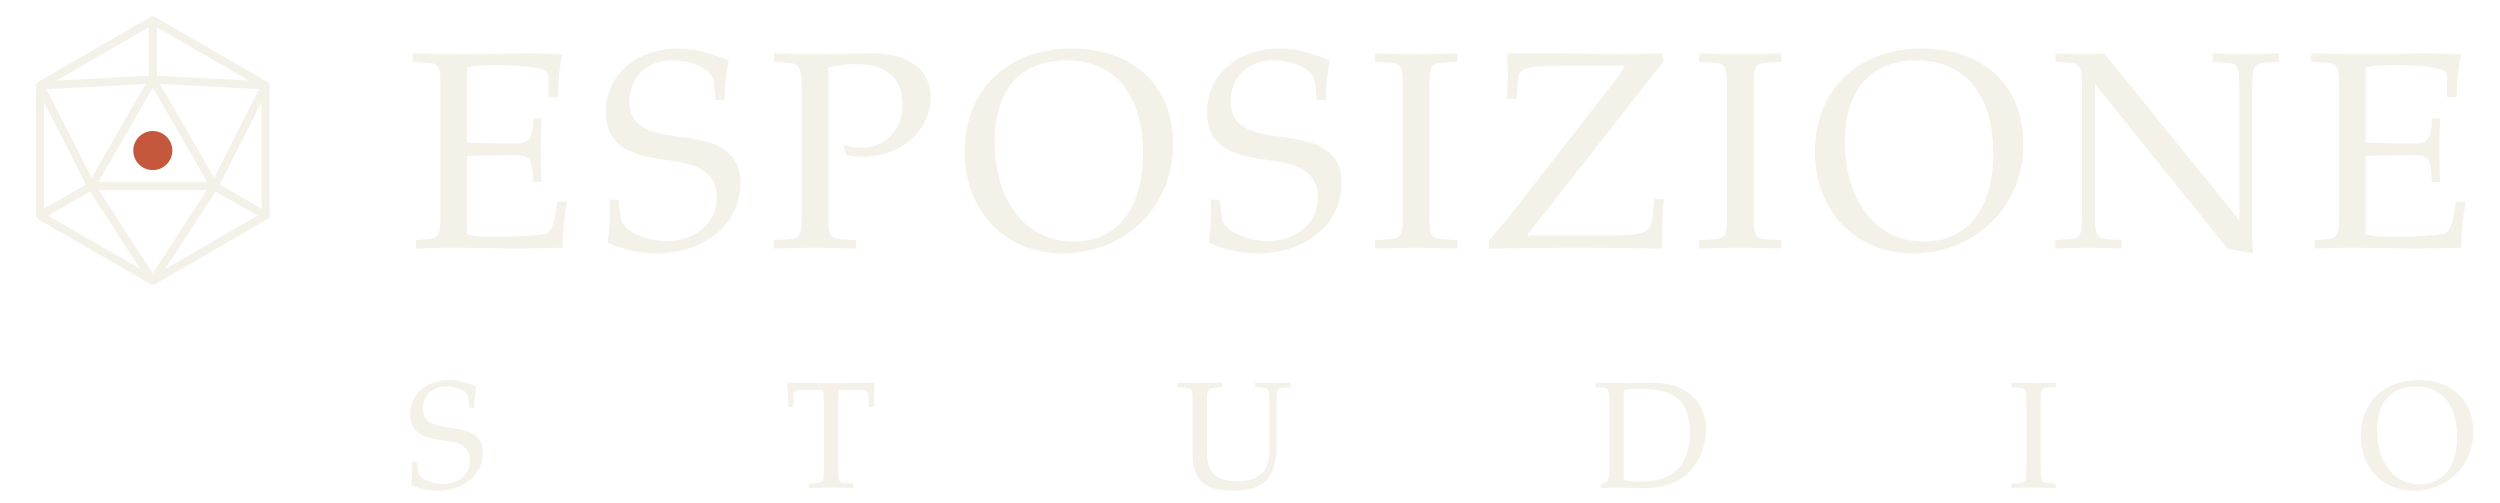
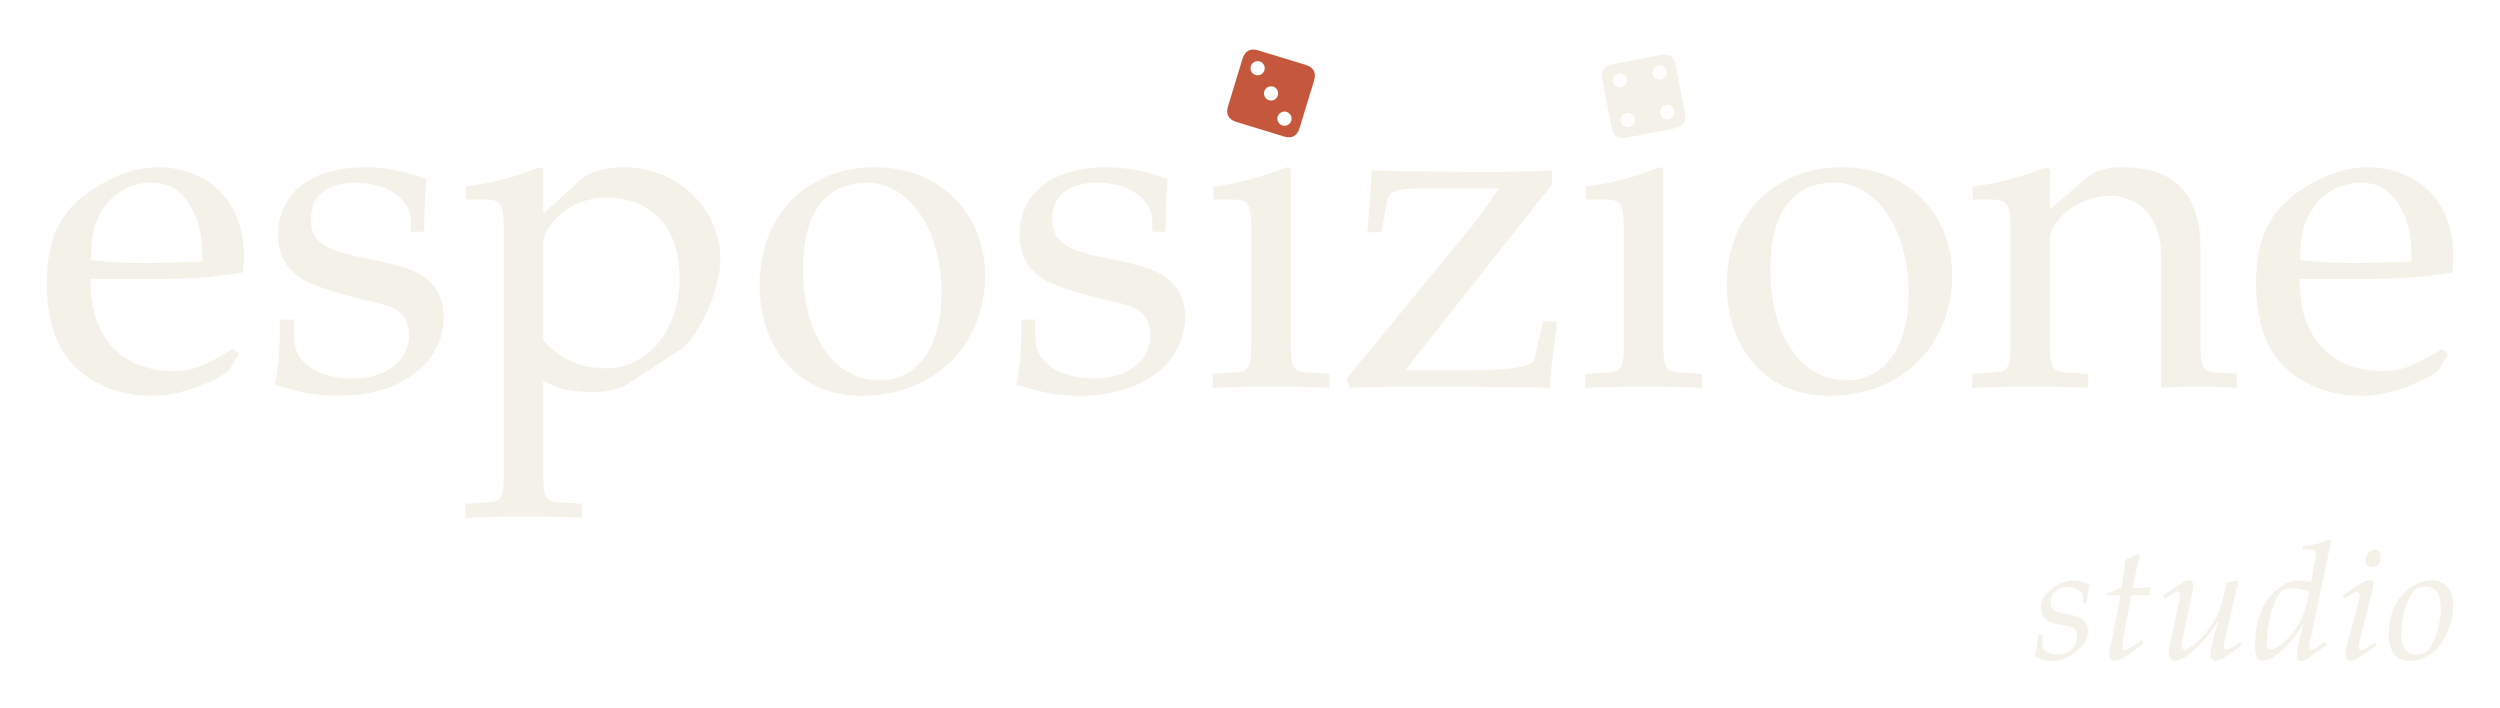
- <svg xmlns="http://www.w3.org/2000/svg" viewBox="-8 -19 890 179" role="img">
-   <g transform="translate(46.4 34.6) scale(0.4636)">
-     <polygon points="0.0 -100.0 -86.6 -50.0 -86.6 50.0 -0.0 100.0 86.6 50.0 86.6 -50.0" fill="none" stroke="#f4f1e8" stroke-width="6.2" stroke-linejoin="round" />
-     <polygon points="0.0 -54.5 -47.2 27.3 47.2 27.3" fill="none" stroke="#f4f1e8" stroke-width="6.2" stroke-linejoin="round" />
-     <line x1="0.0" y1="-54.5" x2="0.0" y2="-100.0" stroke="#f4f1e8" stroke-width="6.2" />
-     <line x1="-47.2" y1="27.3" x2="-86.6" y2="50.0" stroke="#f4f1e8" stroke-width="6.2" />
-     <line x1="47.2" y1="27.3" x2="86.6" y2="50.0" stroke="#f4f1e8" stroke-width="6.2" />
-     <line x1="-86.6" y1="-50.0" x2="0.0" y2="-54.5" stroke="#f4f1e8" stroke-width="6.2" />
-     <line x1="-86.6" y1="-50.0" x2="-47.2" y2="27.3" stroke="#f4f1e8" stroke-width="6.2" />
-     <line x1="-0.0" y1="100.0" x2="-47.2" y2="27.3" stroke="#f4f1e8" stroke-width="6.2" />
-     <line x1="-0.0" y1="100.0" x2="47.2" y2="27.3" stroke="#f4f1e8" stroke-width="6.2" />
-     <line x1="86.6" y1="-50.0" x2="47.2" y2="27.3" stroke="#f4f1e8" stroke-width="6.2" />
-     <line x1="86.6" y1="-50.0" x2="0.0" y2="-54.5" stroke="#f4f1e8" stroke-width="6.2" />
-     <circle cx="0" cy="0" r="15.0" fill="#c4573c" />
-   </g>
-   <g transform="translate(136.7 69.2)">
-     <path transform="translate(0.00 0) scale(0.1 -0.1)" d="M22 662 70 659C116 656 121 648 121 569V120C121 41 117 34 70 30L34 27V-3C75 -1 116 0 157 0C234 0 312 -1 389 -3L556 0C556 58 562 112 572 164H537L532 130C526 87 513 56 499 51C478 44 405 39 315 39C263 39 245 41 216 47V327L376 330C420 330 439 326 446 293C450 271 451 234 451 234H481C479 271 478 308 478 345C478 384 479 422 481 461H451C451 461 451 428 446 409C438 375 419 371 376 371C326 371 260 372 216 375V642C247 649 264 650 333 650C390 650 446 645 478 636C502 629 505 625 505 602V537H540C540 597 545 645 556 689L432 692C355 690 277 689 200 689C141 689 81 690 22 692Z" fill="#f4f1e8" />
-     <path transform="translate(68.60 0) scale(0.1 -0.1)" d="M24 484C24 435 37 399 66 372C100 341 146 325 243 312C320 301 355 289 381 267C407 245 419 217 419 179C419 89 344 24 240 24C160 24 82 63 77 104L69 171H37C38 153 38 137 38 131C38 85 36 63 30 18C87 -7 145 -20 203 -20C377 -20 503 85 503 230C503 277 490 310 462 336C427 369 385 382 273 397C151 413 108 446 108 523C108 607 171 667 259 667C298 667 335 659 362 644C395 627 406 612 409 583L415 526H447C447 579 451 613 461 667C381 699 336 709 281 709C132 709 24 615 24 484Z" fill="#f4f1e8" />
-     <path transform="translate(128.60 0) scale(0.1 -0.1)" d="M22 -3C71 -1 119 0 168 0C217 0 266 -1 315 -3V27L267 30C221 33 216 41 216 120V642C251 650 280 654 314 654C422 654 480 604 480 509C480 419 419 356 332 356C311 356 296 358 270 366L280 330C304 325 318 324 338 324C475 324 580 417 580 537C580 633 502 692 375 692C318 692 262 689 205 689C144 689 84 690 23 692V662L68 659C113 656 121 643 121 569V120C121 41 116 33 70 30L22 27Z" fill="#f4f1e8" />
-     <path transform="translate(196.50 0) scale(0.1 -0.1)" d="M22 341C22 131 168 -20 370 -20C594 -20 764 147 764 367C764 577 624 709 402 709C174 709 22 561 22 341ZM129 378C129 563 221 667 385 667C556 667 657 545 657 337C657 139 565 22 410 22C242 22 129 164 129 378Z" fill="#f4f1e8" />
-     <path transform="translate(282.60 0) scale(0.1 -0.1)" d="M24 484C24 435 37 399 66 372C100 341 146 325 243 312C320 301 355 289 381 267C407 245 419 217 419 179C419 89 344 24 240 24C160 24 82 63 77 104L69 171H37C38 153 38 137 38 131C38 85 36 63 30 18C87 -7 145 -20 203 -20C377 -20 503 85 503 230C503 277 490 310 462 336C427 369 385 382 273 397C151 413 108 446 108 523C108 607 171 667 259 667C298 667 335 659 362 644C395 627 406 612 409 583L415 526H447C447 579 451 613 461 667C381 699 336 709 281 709C132 709 24 615 24 484Z" fill="#f4f1e8" />
-     <path transform="translate(342.60 0) scale(0.1 -0.1)" d="M22 -3C71 -1 119 0 168 0C217 0 266 -1 315 -3V27L267 30C221 33 216 41 216 120V569C216 648 221 656 267 659L315 662V692C266 690 217 689 168 689C119 689 71 690 22 692V662L70 659C116 656 121 648 121 569V120C121 41 116 33 70 30L22 27Z" fill="#f4f1e8" />
-     <path transform="translate(383.80 0) scale(0.1 -0.1)" d="M15 -3C119 -1 223 0 327 0C429 0 530 -1 632 -3C632 83 633 118 638 173H604L598 116C591 50 577 44 424 44H151L637 663L633 692C633 692 538 689 477 689C387 689 335 692 245 692H80C82 655 83 643 83 611C83 579 82 567 80 530H114L120 601C123 640 150 648 272 648H500C475 606 451 577 414 530L112 142C98 123 15 25 15 25Z" fill="#f4f1e8" />
-     <path transform="translate(458.00 0) scale(0.1 -0.1)" d="M22 -3C71 -1 119 0 168 0C217 0 266 -1 315 -3V27L267 30C221 33 216 41 216 120V569C216 648 221 656 267 659L315 662V692C266 690 217 689 168 689C119 689 71 690 22 692V662L70 659C116 656 121 648 121 569V120C121 41 116 33 70 30L22 27Z" fill="#f4f1e8" />
-     <path transform="translate(499.20 0) scale(0.1 -0.1)" d="M22 341C22 131 168 -20 370 -20C594 -20 764 147 764 367C764 577 624 709 402 709C174 709 22 561 22 341ZM129 378C129 563 221 667 385 667C556 667 657 545 657 337C657 139 565 22 410 22C242 22 129 164 129 378Z" fill="#f4f1e8" />
-     <path transform="translate(585.30 0) scale(0.1 -0.1)" d="M17 -3C56 -1 94 0 133 0C173 0 213 -1 253 -3V27L209 30C163 33 158 42 158 120V583L631 -4L721 -20C721 -10 718 7 718 17V569C718 647 723 656 769 659L813 662V692C773 690 733 689 693 689C654 689 616 690 577 692V662L621 659C667 656 672 647 672 569V98L191 692C191 692 158 689 137 689C90 689 17 692 17 692V662L61 659C107 656 112 647 112 569V120C112 42 107 33 61 30L17 27Z" fill="#f4f1e8" />
-     <path transform="translate(675.90 0) scale(0.1 -0.1)" d="M22 662 70 659C116 656 121 648 121 569V120C121 41 117 34 70 30L34 27V-3C75 -1 116 0 157 0C234 0 312 -1 389 -3L556 0C556 58 562 112 572 164H537L532 130C526 87 513 56 499 51C478 44 405 39 315 39C263 39 245 41 216 47V327L376 330C420 330 439 326 446 293C450 271 451 234 451 234H481C479 271 478 308 478 345C478 384 479 422 481 461H451C451 461 451 428 446 409C438 375 419 371 376 371C326 371 260 372 216 375V642C247 649 264 650 333 650C390 650 446 645 478 636C502 629 505 625 505 602V537H540C540 597 545 645 556 689L432 692C355 690 277 689 200 689C141 689 81 690 22 692Z" fill="#f4f1e8" />
-   </g>
-   <g transform="translate(136.7 154.6)">
-     <path transform="translate(0.00 0) scale(0.054 -0.054)" d="M24 484C24 435 37 399 66 372C100 341 146 325 243 312C320 301 355 289 381 267C407 245 419 217 419 179C419 89 344 24 240 24C160 24 82 63 77 104L69 171H37C38 153 38 137 38 131C38 85 36 63 30 18C87 -7 145 -20 203 -20C377 -20 503 85 503 230C503 277 490 310 462 336C427 369 385 382 273 397C151 413 108 446 108 523C108 607 171 667 259 667C298 667 335 659 362 644C395 627 406 612 409 583L415 526H447C447 579 451 613 461 667C381 699 336 709 281 709C132 709 24 615 24 484Z" fill="#f4f1e8" />
-     <path transform="translate(134.57 0) scale(0.054 -0.054)" d="M18 692C23 635 25 596 25 531H56L60 610C61 634 72 643 100 643H255C258 609 259 586 259 543V120C259 41 254 33 208 30L160 27V-3C209 -1 257 0 306 0C355 0 404 -1 453 -3V27L405 30C359 33 354 41 354 120V543C354 588 355 610 358 643H513C541 643 552 634 553 610L557 531H588C588 596 590 635 595 692L379 689H221Z" fill="#f4f1e8" />
-     <path transform="translate(273.89 0) scale(0.054 -0.054)" d="M12 662 60 659C106 656 111 648 111 569V214C111 136 129 81 167 42C207 1 278 -20 378 -20C481 -20 550 1 595 47C642 94 664 169 664 280V569C664 647 669 656 715 659L759 662V692C719 690 679 689 639 689C600 689 562 690 523 692V662L567 659C613 656 618 647 618 569V249C618 108 550 42 405 42C266 42 206 97 206 225V569C206 648 211 656 257 659L305 662V692C256 690 207 689 158 689C109 689 61 690 12 692Z" fill="#f4f1e8" />
-     <path transform="translate(422.12 0) scale(0.054 -0.054)" d="M22 662 62 659C108 656 113 647 113 569V95C113 66 104 44 88 36L57 20V-3C103 -1 150 0 196 0C244 0 293 -3 341 -3C469 -3 565 30 635 99C707 170 751 278 751 385C751 571 613 692 402 692C344 692 286 689 228 689C159 689 91 690 22 692ZM208 49V644C234 649 269 652 319 652C430 652 520 632 573 579C621 531 644 459 644 359C644 247 610 161 544 107C484 58 424 41 311 41C265 41 234 43 208 49Z" fill="#f4f1e8" />
-     <path transform="translate(570.14 0) scale(0.054 -0.054)" d="M22 -3C71 -1 119 0 168 0C217 0 266 -1 315 -3V27L267 30C221 33 216 41 216 120V569C216 648 221 656 267 659L315 662V692C266 690 217 689 168 689C119 689 71 690 22 692V662L70 659C116 656 121 648 121 569V120C121 41 116 33 70 30L22 27Z" fill="#f4f1e8" />
-     <path transform="translate(694.56 0) scale(0.054 -0.054)" d="M22 341C22 131 168 -20 370 -20C594 -20 764 147 764 367C764 577 624 709 402 709C174 709 22 561 22 341ZM129 378C129 563 221 667 385 667C556 667 657 545 657 337C657 139 565 22 410 22C242 22 129 164 129 378Z" fill="#f4f1e8" />
+ <svg xmlns="http://www.w3.org/2000/svg" viewBox="-8.88 -99.21 641.76 181.68" width="641.76" height="181.68" role="img" aria-label="ESPOSIZIONE Studio">
+   <g fill-rule="evenodd">
+     <path d="M3.12 -26.28C3.12 -18.72 4.8 -12.24 8.16 -7.68C12.84 -1.32 21 2.4 30 2.4C34.44 2.4 38.88 1.44 43.8 -0.72C47.04 -2.04 49.56 -3.6 50.04 -4.32L52.44 -8.4L50.88 -9.6C43.2 -5.04 40.44 -3.96 35.28 -3.96C27.48 -3.96 21 -7.44 17.64 -13.32C15.36 -17.28 14.52 -20.64 14.28 -27.6H31.8C40.08 -27.6 45.24 -27.96 53.52 -29.28C53.64 -30.96 53.76 -32.04 53.76 -33.48C53.76 -47.28 44.88 -56.28 31.44 -56.28C27 -56.28 21.84 -54.72 16.92 -51.84C7.08 -46.2 3.12 -38.76 3.12 -26.28ZM14.52 -32.4C14.52 -38.04 15 -40.68 16.56 -43.8C19.08 -49.08 24.24 -52.32 30 -52.32C33.96 -52.32 37.08 -50.76 39.24 -47.52C41.88 -43.56 43.08 -40.08 43.08 -32.04L29.64 -31.68C24.12 -31.68 21 -31.8 14.52 -32.4Z M61.68 -0.48C67.92 1.56 72.6 2.4 78.12 2.4C93.84 2.4 105 -6 105 -17.76C105 -21.48 104.04 -24.24 101.64 -26.64C98.52 -29.76 94.56 -31.08 84 -33.12C74.16 -35.04 70.92 -37.44 70.92 -42.96C70.92 -48.96 75.12 -52.32 82.44 -52.32C90.48 -52.32 96.6 -48.12 96.6 -42.48V-39.72H99.96C100.08 -46.68 100.2 -49.56 100.56 -53.28C94.2 -55.44 89.88 -56.28 84.96 -56.28C71.04 -56.28 62.52 -49.68 62.52 -38.88C62.52 -33.12 65.16 -29.04 70.68 -26.52C73.92 -25.08 80.28 -23.16 88.44 -21.36C93.84 -20.16 96.12 -17.64 96.12 -13.08C96.12 -6.6 90.12 -2.04 81.6 -2.04C72.84 -2.04 66.6 -6.24 66.6 -12.24V-17.16H63C63 -8.88 62.64 -5.28 61.68 -0.48Z M110.52 30.12V33.72C115.56 33.48 120.48 33.36 125.52 33.36C130.56 33.36 135.48 33.48 140.52 33.72V30.12L135 29.76C130.92 29.52 130.56 28.68 130.56 21.12V-1.56C134.16 0.6 138 1.44 143.4 1.44C146.88 1.44 150 0.72 151.92 -0.48L165.6 -9.36C170.4 -12.48 176.04 -24.84 176.04 -32.52C176.04 -45.84 165 -56.28 151.08 -56.28C146.64 -56.28 142.32 -55.08 140.4 -53.28L130.56 -44.28V-55.8L129.48 -56.28C123.36 -53.76 117.12 -52.08 110.76 -51.36V-48H115.2C120 -48 120.48 -47.16 120.48 -39.24V21.12C120.48 28.68 120.12 29.52 116.04 29.76ZM130.56 -11.76V-36.72C130.56 -38.4 131.16 -39.72 132.72 -41.76C136.2 -46.2 141.12 -48.48 147.12 -48.48C158.4 -48.48 165.6 -40.56 165.6 -28.08C165.6 -14.64 157.56 -4.68 146.76 -4.68C140.16 -4.68 135.24 -6.84 130.56 -11.76Z M186.12 -26.04C186.12 -9.12 196.8 2.4 212.28 2.4C230.76 2.4 243.96 -10.44 243.96 -28.44C243.96 -44.64 232.2 -56.28 215.76 -56.28C198.24 -56.28 186.12 -43.92 186.12 -26.04ZM197.28 -30.12C197.28 -44.52 203.04 -52.32 213.6 -52.32C224.64 -52.32 232.8 -40.32 232.8 -24C232.8 -10.2 226.68 -1.56 216.96 -1.56C205.2 -1.56 197.28 -13.08 197.28 -30.12Z M252 -0.48C258.24 1.56 262.92 2.4 268.44 2.4C284.16 2.4 295.32 -6 295.32 -17.76C295.32 -21.48 294.36 -24.24 291.96 -26.64C288.84 -29.76 284.88 -31.08 274.32 -33.12C264.48 -35.04 261.24 -37.44 261.24 -42.96C261.24 -48.96 265.44 -52.32 272.76 -52.32C280.8 -52.32 286.92 -48.12 286.92 -42.48V-39.72H290.28C290.4 -46.68 290.52 -49.56 290.88 -53.28C284.52 -55.44 280.2 -56.28 275.28 -56.28C261.36 -56.28 252.84 -49.68 252.84 -38.88C252.84 -33.12 255.48 -29.04 261 -26.52C264.24 -25.08 270.6 -23.16 278.76 -21.36C284.16 -20.16 286.44 -17.64 286.44 -13.08C286.44 -6.6 280.44 -2.04 271.92 -2.04C263.16 -2.04 256.92 -6.24 256.92 -12.24V-17.16H253.32C253.32 -8.88 252.96 -5.28 252 -0.48Z M302.4 0.36C307.44 0.12 312.36 0 317.4 0C322.44 0 327.36 0.12 332.4 0.36V-3.24L326.88 -3.6C322.8 -3.84 322.44 -4.68 322.44 -12.24V-55.8L321.36 -56.28C315.24 -53.76 309 -52.08 302.64 -51.36V-48H307.08C311.88 -48 312.36 -47.16 312.36 -39.24V-12.24C312.36 -4.68 312 -3.84 307.92 -3.6L302.4 -3.24Z M336.84 -2.04 337.56 0.36C343.68 0.12 349.8 0 355.92 0C366.96 0 378 0.12 389.04 0.36C389.04 -2.4 389.4 -5.28 390.12 -11.04L390.84 -16.68H387.24L385.08 -7.2C384.6 -5.04 379.56 -4.2 368.04 -4.2H351.84L389.52 -51.84V-55.44C384 -55.2 378.48 -55.08 372.96 -55.08C363 -55.08 353.16 -55.2 343.2 -55.44C342.96 -49.32 342.84 -47.88 342.12 -39.6H345.72L347.16 -47.76C347.64 -50.28 349.8 -50.88 358.68 -50.88H375.84C373.32 -46.92 371.4 -44.16 368.04 -40.08Z M398.04 0.36C403.08 0.12 408 0 413.04 0C418.08 0 423 0.12 428.04 0.36V-3.24L422.52 -3.6C418.44 -3.84 418.08 -4.68 418.08 -12.24V-55.8L417 -56.28C410.88 -53.76 404.64 -52.08 398.28 -51.36V-48H402.72C407.52 -48 408 -47.16 408 -39.24V-12.24C408 -4.68 407.64 -3.84 403.56 -3.6L398.04 -3.24Z M434.4 -26.04C434.4 -9.12 445.08 2.4 460.56 2.4C479.04 2.4 492.24 -10.44 492.24 -28.44C492.24 -44.64 480.48 -56.28 464.04 -56.28C446.52 -56.28 434.4 -43.92 434.4 -26.04ZM445.56 -30.12C445.56 -44.52 451.32 -52.32 461.88 -52.32C472.92 -52.32 481.08 -40.32 481.08 -24C481.08 -10.2 474.96 -1.56 465.24 -1.56C453.48 -1.56 445.56 -13.08 445.56 -30.12Z M497.4 0.36C502.32 0.12 507.36 0 512.28 0C517.2 0 522.24 0.12 527.16 0.36V-3.24L521.76 -3.6C517.68 -3.84 517.32 -4.68 517.32 -12.24V-37.68C517.32 -43.08 525.24 -48.96 532.56 -48.96C540.6 -48.96 545.88 -42.96 545.88 -33.72V0.36C549 0.12 552.24 0 555.36 0C558.72 0 561.96 0.12 565.32 0.36V-3.24L560.4 -3.6C556.32 -3.84 555.96 -4.56 555.96 -12.24V-35.4C555.96 -49.44 549.36 -56.28 535.92 -56.28C531.48 -56.28 528.96 -55.44 526.44 -53.28L517.32 -45.36V-55.8L516.24 -56.28C510.12 -53.76 503.88 -52.08 497.52 -51.36V-48H501.96C506.76 -48 507.24 -47.16 507.24 -39.24V-12.24C507.24 -4.68 506.88 -3.84 502.8 -3.6L497.4 -3.24Z M570.24 -26.28C570.24 -18.72 571.92 -12.24 575.28 -7.68C579.96 -1.32 588.12 2.4 597.12 2.4C601.56 2.4 606 1.44 610.92 -0.72C614.16 -2.04 616.68 -3.6 617.16 -4.32L619.56 -8.4L618 -9.6C610.32 -5.04 607.56 -3.96 602.4 -3.96C594.6 -3.96 588.12 -7.44 584.76 -13.32C582.48 -17.28 581.64 -20.64 581.4 -27.6H598.92C607.2 -27.6 612.36 -27.96 620.64 -29.28C620.76 -30.96 620.88 -32.04 620.88 -33.48C620.88 -47.28 612 -56.28 598.56 -56.28C594.12 -56.28 588.96 -54.72 584.04 -51.84C574.2 -46.2 570.24 -38.76 570.24 -26.28ZM581.64 -32.4C581.64 -38.04 582.12 -40.68 583.68 -43.8C586.2 -49.08 591.36 -52.32 597.12 -52.32C601.08 -52.32 604.2 -50.76 606.36 -47.52C609 -43.56 610.2 -40.08 610.2 -32.04L596.76 -31.68C591.24 -31.68 588.12 -31.8 581.64 -32.4Z" fill="#f4f1e8" />
+     <path d="M310.07 -84.09Q311.03 -87.21 314.15 -86.26L326.27 -82.56Q329.39 -81.6 328.43 -78.48L324.73 -66.36Q323.77 -63.24 320.65 -64.19L308.53 -67.9Q305.41 -68.85 306.37 -71.97ZM312.13 -81.7a1.82 1.82 0 1 0 3.65 0a1.82 1.82 0 1 0 -3.65 0ZM315.58 -75.23a1.82 1.82 0 1 0 3.65 0a1.82 1.82 0 1 0 -3.65 0ZM319.02 -68.75a1.82 1.82 0 1 0 3.65 0a1.82 1.82 0 1 0 -3.65 0Z" fill="#c4573c" />
+     <path d="M402.41 -78.88Q401.78 -82.09 404.99 -82.71L417.43 -85.13Q420.63 -85.75 421.25 -82.55L423.67 -70.11Q424.3 -66.9 421.09 -66.28L408.65 -63.86Q405.45 -63.24 404.83 -66.44ZM405.14 -78.59a1.82 1.82 0 1 0 3.65 0a1.82 1.82 0 1 0 -3.65 0ZM415.32 -80.57a1.82 1.82 0 1 0 3.65 0a1.82 1.82 0 1 0 -3.65 0ZM407.12 -68.42a1.82 1.82 0 1 0 3.65 0a1.82 1.82 0 1 0 -3.65 0ZM417.29 -70.4a1.82 1.82 0 1 0 3.65 0a1.82 1.82 0 1 0 -3.65 0Z" fill="#f4f1e8" />
+     <path d="M513.44 69.33C515.04 70.13 516.47 70.46 517.94 70.46C520 70.46 521.93 69.71 524.07 68.03C526.21 66.35 527.09 64.79 527.09 62.69C527.09 60.42 525.79 59.21 522.64 58.62L520.84 58.28C518.32 57.82 517.52 57.11 517.52 55.38C517.52 53.16 519.37 51.44 521.8 51.44C523.52 51.44 525.12 52.19 525.79 53.33V55.64H526.76C526.93 54.17 527.09 53.03 527.56 50.89C525.92 50.09 524.74 49.76 523.36 49.76C521.17 49.76 518.61 50.97 516.59 53.03C515.5 54.17 515.04 55.22 515.04 56.73C515.04 59.08 516.34 60.42 519.11 60.97L521.76 61.47C523.61 61.81 524.28 62.52 524.28 64.2C524.28 66.98 522.35 68.78 519.37 68.78C517.85 68.78 516.59 68.32 515.42 67.31V63.78H514.37C514.16 65.93 513.91 67.4 513.44 69.33Z M531.97 53.62H535.49L533.14 65.51C532.93 66.56 532.6 67.61 532.6 68.7C532.6 69.75 533.06 70.38 533.86 70.38C535.33 70.38 536.75 69.54 540.07 66.89C540.83 66.3 540.58 66.47 541.37 65.84L540.95 65.09L539.06 66.39C537.8 67.27 537.01 67.65 536.5 67.65C536.17 67.65 535.96 67.31 535.96 66.81C535.96 65.72 536.46 62.44 537.76 56.22L538.31 53.62H542.8L543.26 51.52C541.67 51.69 540.24 51.77 538.64 51.77C539.32 47.82 539.78 45.77 540.53 43.5L540.07 42.87C539.23 43.37 538.1 43.88 536.8 44.38L535.75 51.52C533.9 52.4 532.81 52.86 532.05 53.07Z M546.41 53.7 546.71 54.54 548.05 53.66C549.27 52.86 549.69 52.7 550.07 52.7C550.49 52.7 550.78 53.07 550.78 53.54C550.78 53.75 550.74 54.08 550.7 54.29L548.05 66.77C547.97 67.19 547.88 68.11 547.88 68.78C547.88 69.71 548.51 70.46 549.35 70.46C552 70.46 557.08 65.76 560.61 59.96L559.06 65.93C558.76 66.98 558.59 68.03 558.59 68.7C558.59 69.75 559.06 70.46 559.85 70.46C560.95 70.46 562.5 69.45 566.57 66.43L566.15 65.67L565.06 66.39C564.01 67.06 563 67.52 562.5 67.52C562.16 67.52 561.95 67.23 561.95 66.81C561.95 66.26 562.08 65.63 562.21 65.13L565.73 50.13L565.44 49.76L562.58 50.47L562.16 52.61C561.53 55.8 560.53 58.62 559.31 60.55C556.83 64.41 553.47 67.52 551.75 67.52C551.37 67.52 551.2 67.14 551.2 66.43C551.2 65.8 551.29 65.34 551.5 64.25L553.89 52.86C554.02 52.19 554.1 51.6 554.1 51.06C554.1 50.26 553.76 49.76 553.18 49.76C552.29 49.76 550.74 50.6 547.59 52.86Z M569.98 66.39C569.98 69.12 570.61 70.46 571.82 70.46C572.96 70.46 574.51 69.75 575.94 68.61C578.21 66.77 579.59 65.13 582.41 60.89L581.44 64.71C580.98 66.56 580.77 67.9 580.77 68.99C580.77 69.87 581.15 70.46 581.86 70.46C582.58 70.46 583.58 69.87 585.01 68.82L588.41 66.3L587.99 65.51L586.15 66.81C585.56 67.23 584.89 67.52 584.51 67.52C584.17 67.52 583.92 67.14 583.92 66.56C583.92 66.22 584 65.84 584.26 64.62L589.55 39.68L589.04 39.21C586.86 40.31 585.35 40.68 582.32 40.98L582.16 41.86H584.17C585.18 41.86 585.6 42.15 585.6 42.87C585.6 43.2 585.56 43.58 585.52 43.88L584.34 50.34C583.08 49.97 581.95 49.76 580.9 49.76C578 49.76 574.05 52.78 572.12 56.43C570.82 58.87 569.98 62.86 569.98 66.39ZM573 65.88C573 60.59 574.93 54.04 576.99 52.44C577.54 52.02 578.33 51.81 579.47 51.81C581.32 51.81 582.53 52.07 583.92 52.78L583.42 55.26C582.66 58.95 580.6 62.65 578 65.13C576.53 66.51 574.85 67.52 574.05 67.52C573.38 67.52 573 66.93 573 65.88Z M592.53 53.7 592.82 54.54 594.17 53.66C595.39 52.86 595.81 52.7 596.18 52.7C596.6 52.7 596.9 53.07 596.9 53.58C596.9 53.91 596.73 54.8 596.56 55.43L593.79 65.51C593.41 66.85 593.24 67.9 593.24 68.74C593.24 69.75 593.71 70.38 594.5 70.38C595.6 70.38 597.15 69.45 601.22 66.43L600.8 65.67L599.71 66.39C598.45 67.23 597.57 67.65 597.15 67.65C596.86 67.65 596.6 67.27 596.6 66.81C596.6 66.39 596.65 66.05 596.9 65.13L600.13 52.36C600.3 51.65 600.38 51.23 600.38 50.85C600.38 50.13 600.05 49.76 599.33 49.76C598.41 49.76 596.9 50.6 593.71 52.86ZM598.33 44.67C598.33 45.72 598.96 46.4 600.01 46.4C601.31 46.4 602.27 45.18 602.27 43.58C602.27 42.57 601.64 41.86 600.76 41.86C599.5 41.86 598.33 43.25 598.33 44.67Z M604.33 63.62C604.33 68.07 606.22 70.46 609.71 70.46C612.02 70.46 614.54 69.37 616.43 67.61C619.03 65.13 620.88 60.34 620.88 56.1C620.88 52.15 618.78 49.76 615.29 49.76C613.49 49.76 611.51 50.47 609.62 51.81C606.22 54.25 604.33 58.49 604.33 63.62ZM607.52 63.66C607.52 58.91 609.16 53.75 611.22 52.07C611.77 51.6 612.73 51.35 613.74 51.35C616.3 51.35 617.69 53.24 617.69 56.77C617.69 60.8 616.39 65.25 614.54 67.48C613.78 68.36 612.69 68.87 611.39 68.87C608.95 68.87 607.52 66.98 607.52 63.66Z" fill="#f4f1e8" />
  </g>
</svg>
